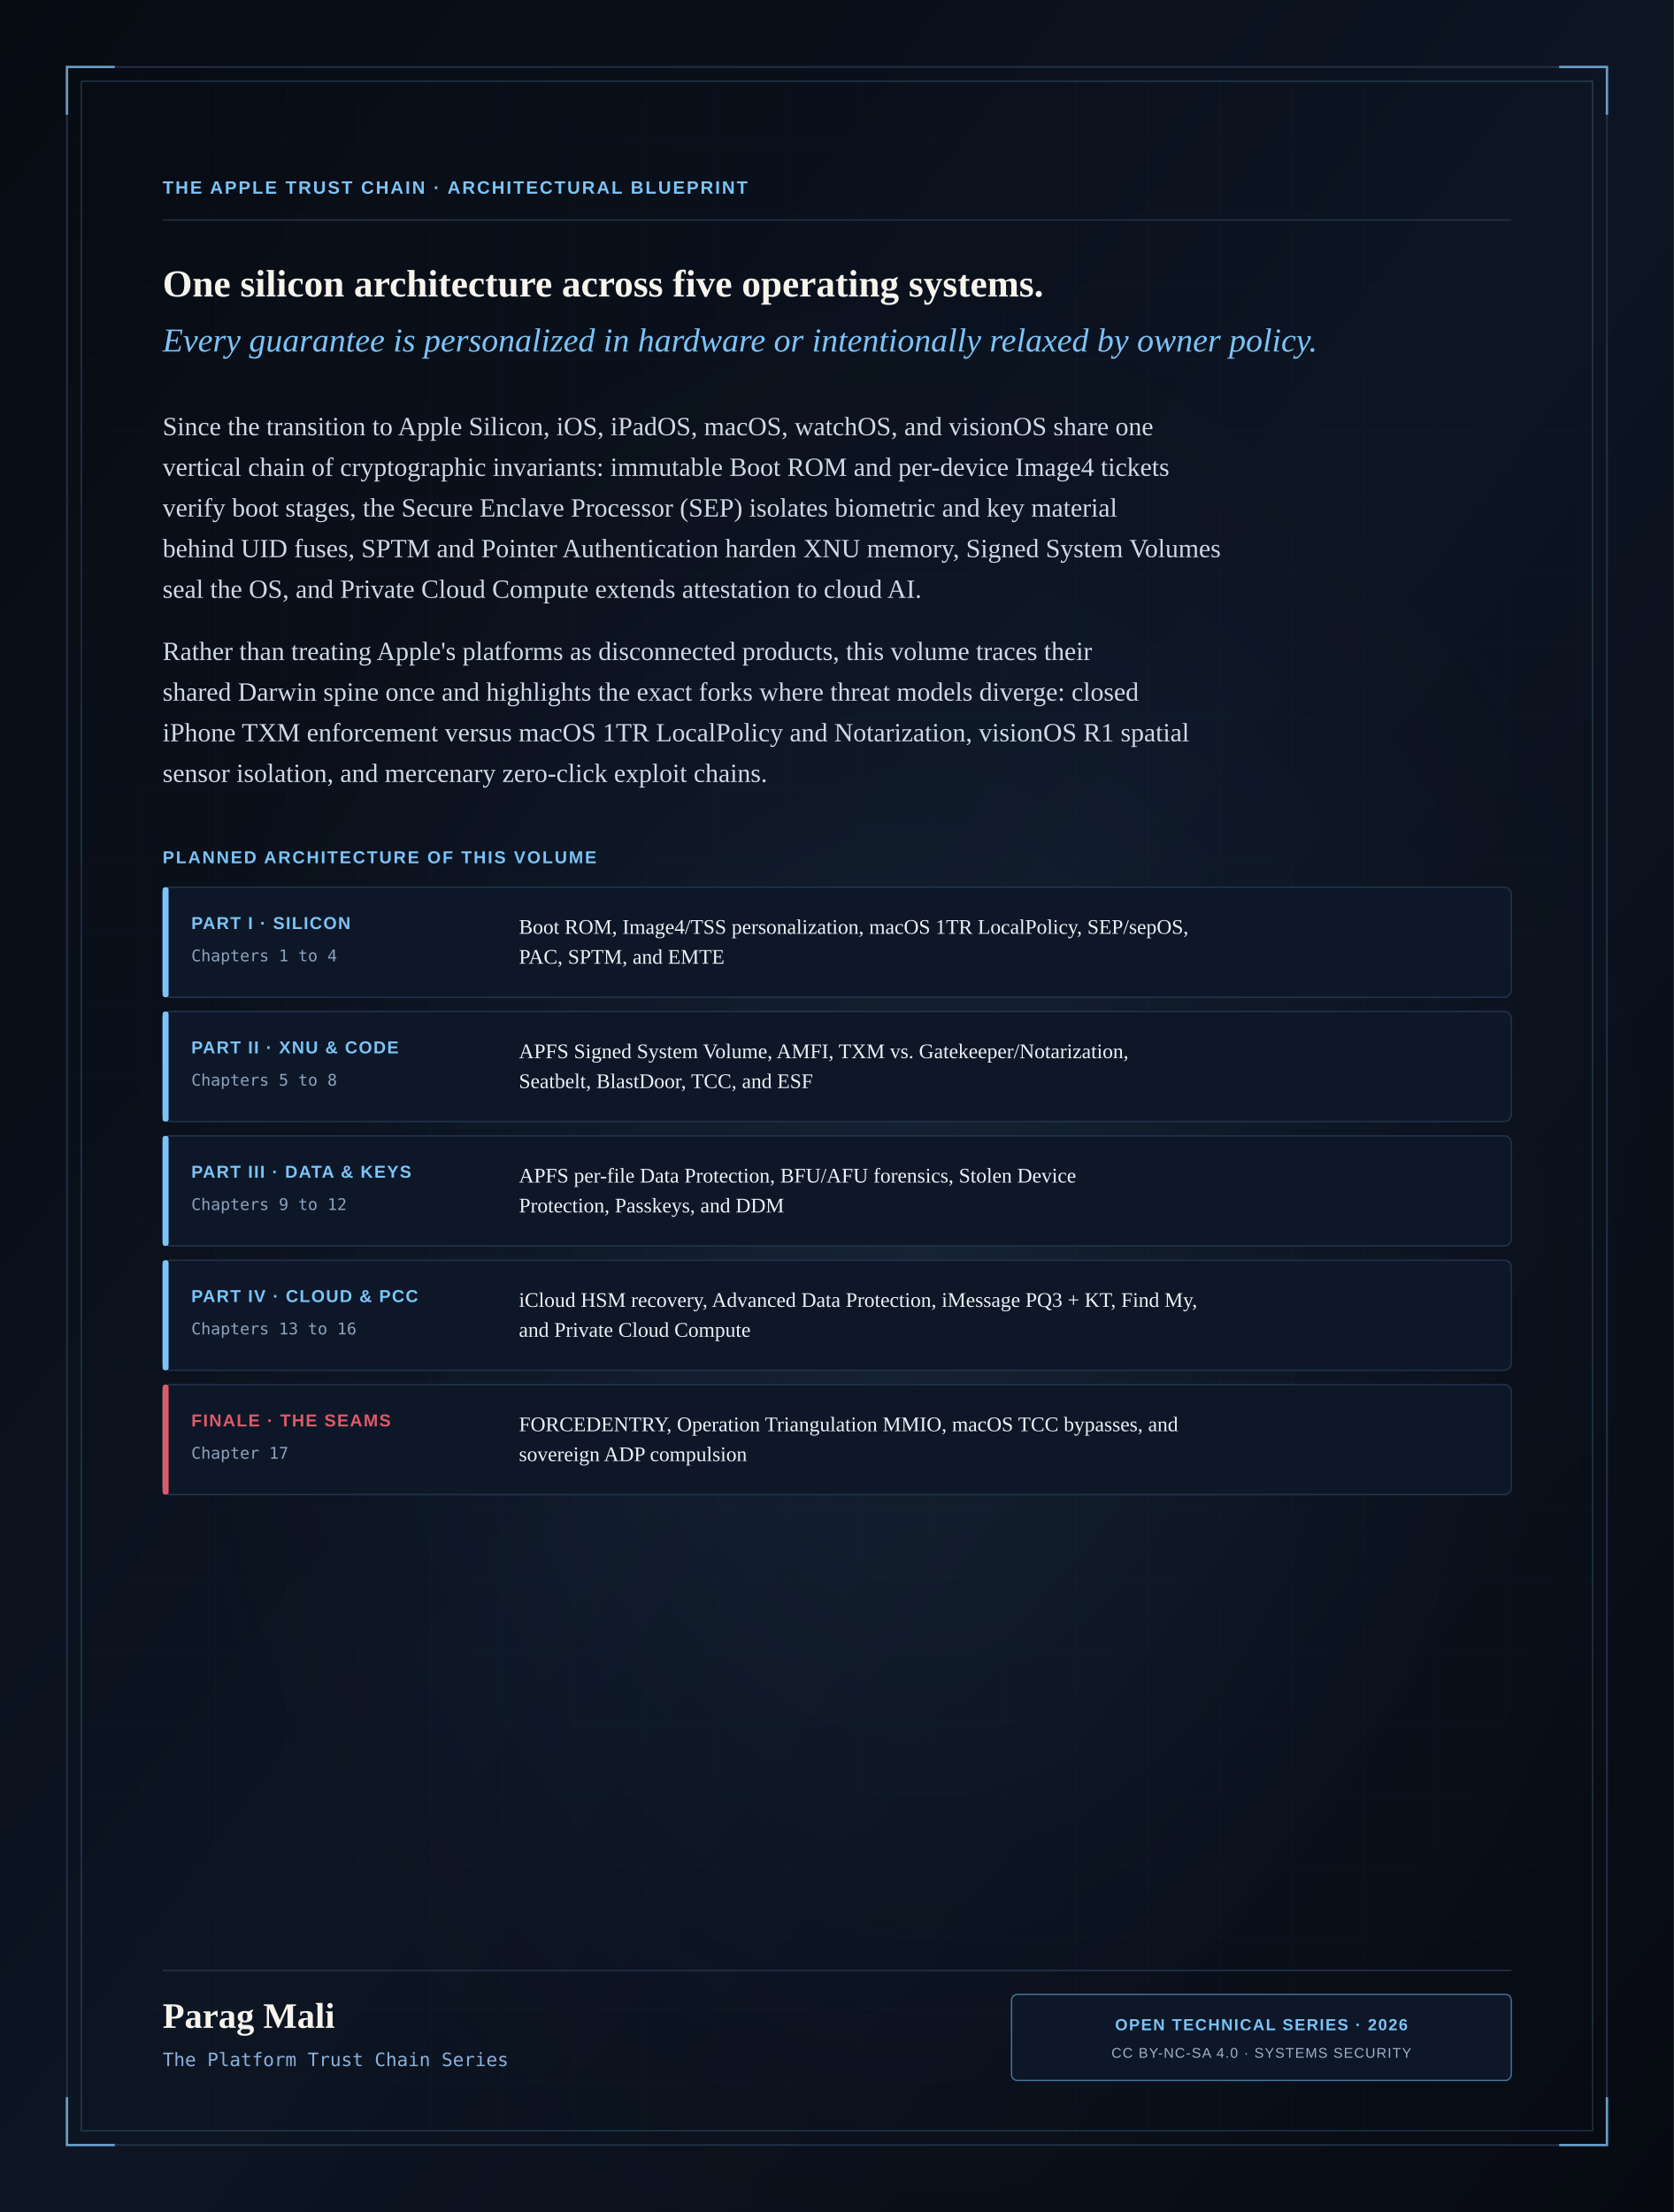
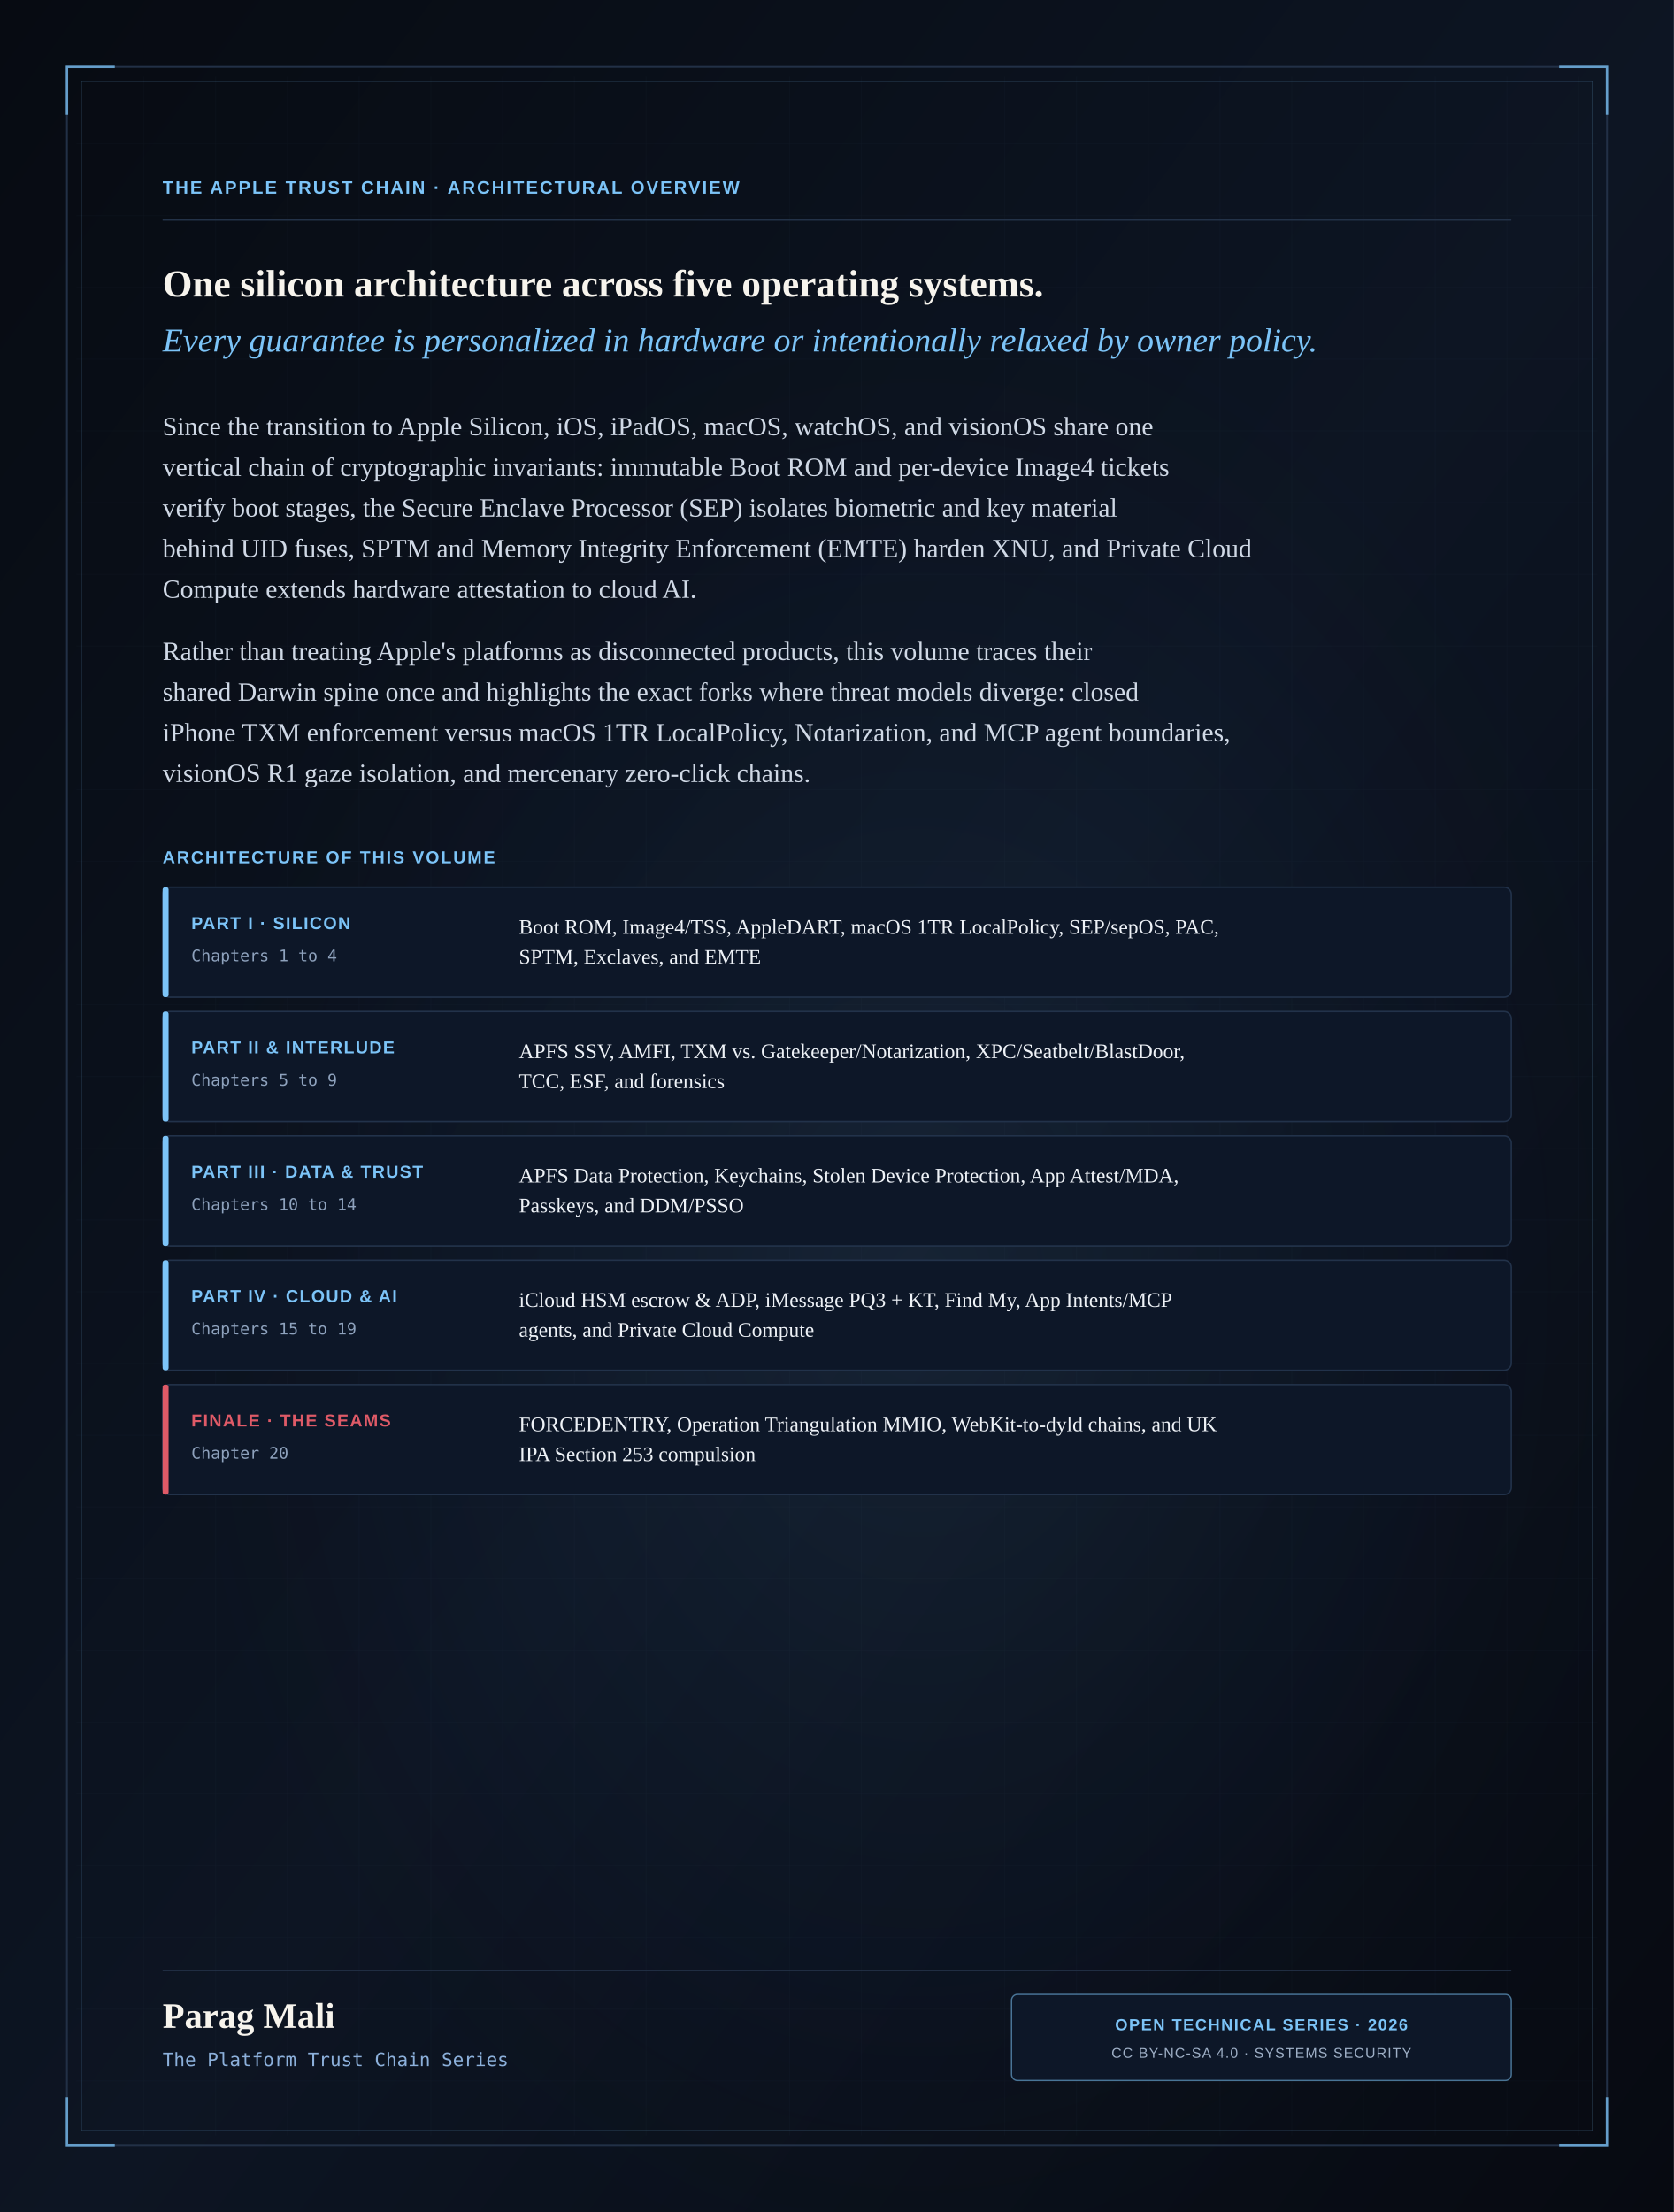
<svg xmlns="http://www.w3.org/2000/svg" viewBox="0 0 1400 1850" width="1400" height="1850">
  <defs>
    <linearGradient id="bgGrad" x1="0%" y1="0%" x2="100%" y2="100%">
      <stop offset="0%" stop-color="#070b12" />
      <stop offset="52%" stop-color="#0d1523" />
      <stop offset="100%" stop-color="#070a11" />
    </linearGradient>
    <radialGradient id="accGlow" cx="55%" cy="58%" r="48%">
      <stop offset="0%" stop-color="#7cc4f8" stop-opacity="0.09" />
      <stop offset="65%" stop-color="#2b4c7e" stop-opacity="0.05" />
      <stop offset="100%" stop-color="#070b12" stop-opacity="0.0" />
    </radialGradient>
    <linearGradient id="accRule" x1="0%" y1="0%" x2="100%" y2="0%">
      <stop offset="0%" stop-color="#7cc4f8" stop-opacity="0.95" />
      <stop offset="65%" stop-color="#7cc4f8" stop-opacity="0.35" />
      <stop offset="100%" stop-color="#7cc4f8" stop-opacity="0.0" />
    </linearGradient>
    <pattern id="archGrid" width="60" height="60" patternUnits="userSpaceOnUse">
      <path d="M 60 0 L 0 0 0 60" fill="none" stroke="#8fa8c8" stroke-width="0.6" stroke-opacity="0.045" />
    </pattern>
  </defs>
  <rect x="0" y="0" width="1400" height="1850" fill="url(#bgGrad)" />
  <rect x="0" y="0" width="1400" height="1850" fill="url(#accGlow)" />
  <rect x="64" y="64" width="1272" height="1722" fill="url(#archGrid)" />
  <rect x="56" y="56" width="1288" height="1738" fill="none" stroke="#223046" stroke-width="1.5" />
  <rect x="68" y="68" width="1264" height="1714" fill="none" stroke="#7cc4f8" stroke-width="0.8" stroke-opacity="0.30" />
  <path d="M 56 96 L 56 56 L 96 56 M 1304 56 L 1344 56 L 1344 96 M 56 1754 L 56 1794 L 96 1794 M 1304 1794 L 1344 1794 L 1344 1754" fill="none" stroke="#7cc4f8" stroke-width="2.0" stroke-opacity="0.75" />
-   <text x="136" y="162" font-family="-apple-system, BlinkMacSystemFont, &quot;Helvetica Neue&quot;, Arial, sans-serif" font-size="15" font-weight="600" letter-spacing="1.5px" fill="#7cc4f8" text-anchor="start">THE APPLE TRUST CHAIN  ·  ARCHITECTURAL BLUEPRINT</text>
+   <text x="136" y="162" font-family="-apple-system, BlinkMacSystemFont, &quot;Helvetica Neue&quot;, Arial, sans-serif" font-size="15" font-weight="600" letter-spacing="1.5px" fill="#7cc4f8" text-anchor="start">THE APPLE TRUST CHAIN  ·  ARCHITECTURAL OVERVIEW</text>
  <line x1="136" y1="184" x2="1264" y2="184" stroke="#233248" stroke-width="1.2" />
  <text x="136" y="248" font-family="Georgia, Baskerville, &quot;Times New Roman&quot;, serif" font-size="32" font-weight="700" fill="#f7f4ed" text-anchor="start">One silicon architecture across five operating systems.</text>
  <text x="136" y="294" font-family="Georgia, Baskerville, &quot;Times New Roman&quot;, serif" font-size="28" font-weight="400" font-style="italic" fill="#7cc4f8" text-anchor="start">Every guarantee is personalized in hardware or intentionally relaxed by owner policy.</text>
  <text x="136" y="364" font-family="Georgia, Baskerville, &quot;Times New Roman&quot;, serif" font-size="22.0" font-weight="400" fill="#d0d9e6" text-anchor="start">Since the transition to Apple Silicon, iOS, iPadOS, macOS, watchOS, and visionOS share one</text>
  <text x="136" y="398" font-family="Georgia, Baskerville, &quot;Times New Roman&quot;, serif" font-size="22.0" font-weight="400" fill="#d0d9e6" text-anchor="start">vertical chain of cryptographic invariants: immutable Boot ROM and per-device Image4 tickets</text>
  <text x="136" y="432" font-family="Georgia, Baskerville, &quot;Times New Roman&quot;, serif" font-size="22.0" font-weight="400" fill="#d0d9e6" text-anchor="start">verify boot stages, the Secure Enclave Processor (SEP) isolates biometric and key material</text>
-   <text x="136" y="466" font-family="Georgia, Baskerville, &quot;Times New Roman&quot;, serif" font-size="22.0" font-weight="400" fill="#d0d9e6" text-anchor="start">behind UID fuses, SPTM and Pointer Authentication harden XNU memory, Signed System Volumes</text>
-   <text x="136" y="500" font-family="Georgia, Baskerville, &quot;Times New Roman&quot;, serif" font-size="22.0" font-weight="400" fill="#d0d9e6" text-anchor="start">seal the OS, and Private Cloud Compute extends attestation to cloud AI.</text>
+   <text x="136" y="466" font-family="Georgia, Baskerville, &quot;Times New Roman&quot;, serif" font-size="22.0" font-weight="400" fill="#d0d9e6" text-anchor="start">behind UID fuses, SPTM and Memory Integrity Enforcement (EMTE) harden XNU, and Private Cloud</text>
+   <text x="136" y="500" font-family="Georgia, Baskerville, &quot;Times New Roman&quot;, serif" font-size="22.0" font-weight="400" fill="#d0d9e6" text-anchor="start">Compute extends hardware attestation to cloud AI.</text>
  <text x="136" y="552" font-family="Georgia, Baskerville, &quot;Times New Roman&quot;, serif" font-size="22.0" font-weight="400" fill="#d0d9e6" text-anchor="start">Rather than treating Apple's platforms as disconnected products, this volume traces their</text>
  <text x="136" y="586" font-family="Georgia, Baskerville, &quot;Times New Roman&quot;, serif" font-size="22.0" font-weight="400" fill="#d0d9e6" text-anchor="start">shared Darwin spine once and highlights the exact forks where threat models diverge: closed</text>
-   <text x="136" y="620" font-family="Georgia, Baskerville, &quot;Times New Roman&quot;, serif" font-size="22.0" font-weight="400" fill="#d0d9e6" text-anchor="start">iPhone TXM enforcement versus macOS 1TR LocalPolicy and Notarization, visionOS R1 spatial</text>
-   <text x="136" y="654" font-family="Georgia, Baskerville, &quot;Times New Roman&quot;, serif" font-size="22.0" font-weight="400" fill="#d0d9e6" text-anchor="start">sensor isolation, and mercenary zero-click exploit chains.</text>
-   <text x="136" y="722" font-family="-apple-system, BlinkMacSystemFont, &quot;Helvetica Neue&quot;, Arial, sans-serif" font-size="14.5" font-weight="700" letter-spacing="1.4px" fill="#7cc4f8" text-anchor="start">PLANNED ARCHITECTURE OF THIS VOLUME</text>
+   <text x="136" y="620" font-family="Georgia, Baskerville, &quot;Times New Roman&quot;, serif" font-size="22.0" font-weight="400" fill="#d0d9e6" text-anchor="start">iPhone TXM enforcement versus macOS 1TR LocalPolicy, Notarization, and MCP agent boundaries,</text>
+   <text x="136" y="654" font-family="Georgia, Baskerville, &quot;Times New Roman&quot;, serif" font-size="22.0" font-weight="400" fill="#d0d9e6" text-anchor="start">visionOS R1 gaze isolation, and mercenary zero-click chains.</text>
+   <text x="136" y="722" font-family="-apple-system, BlinkMacSystemFont, &quot;Helvetica Neue&quot;, Arial, sans-serif" font-size="14.5" font-weight="700" letter-spacing="1.4px" fill="#7cc4f8" text-anchor="start">ARCHITECTURE OF THIS VOLUME</text>
  <rect x="136" y="742" width="1128" height="92" rx="6" fill="#0d1728" stroke="#22324a" stroke-width="1.2" />
  <rect x="136" y="742" width="5" height="92" rx="2" fill="#7cc4f8" />
  <text x="160" y="777" font-family="-apple-system, BlinkMacSystemFont, &quot;Helvetica Neue&quot;, Arial, sans-serif" font-size="14.5" font-weight="700" letter-spacing="1.0px" fill="#7cc4f8" text-anchor="start">PART I · SILICON</text>
  <text x="160" y="804" font-family="ui-monospace, &quot;SFMono-Regular&quot;, Menlo, Consolas, monospace" font-size="13.5" font-weight="400" fill="#8ea2bd" text-anchor="start">Chapters 1 to 4</text>
-   <text x="434" y="781" font-family="Georgia, Baskerville, &quot;Times New Roman&quot;, serif" font-size="17.4" font-weight="400" fill="#eef2f7" text-anchor="start">Boot ROM, Image4/TSS personalization, macOS 1TR LocalPolicy, SEP/sepOS,</text>
-   <text x="434" y="806" font-family="Georgia, Baskerville, &quot;Times New Roman&quot;, serif" font-size="17.4" font-weight="400" fill="#eef2f7" text-anchor="start">PAC, SPTM, and EMTE</text>
+   <text x="434" y="781" font-family="Georgia, Baskerville, &quot;Times New Roman&quot;, serif" font-size="17.4" font-weight="400" fill="#eef2f7" text-anchor="start">Boot ROM, Image4/TSS, AppleDART, macOS 1TR LocalPolicy, SEP/sepOS, PAC,</text>
+   <text x="434" y="806" font-family="Georgia, Baskerville, &quot;Times New Roman&quot;, serif" font-size="17.4" font-weight="400" fill="#eef2f7" text-anchor="start">SPTM, Exclaves, and EMTE</text>
  <rect x="136" y="846" width="1128" height="92" rx="6" fill="#0d1728" stroke="#22324a" stroke-width="1.2" />
  <rect x="136" y="846" width="5" height="92" rx="2" fill="#7cc4f8" />
-   <text x="160" y="881" font-family="-apple-system, BlinkMacSystemFont, &quot;Helvetica Neue&quot;, Arial, sans-serif" font-size="14.5" font-weight="700" letter-spacing="1.0px" fill="#7cc4f8" text-anchor="start">PART II · XNU &amp; CODE</text>
-   <text x="160" y="908" font-family="ui-monospace, &quot;SFMono-Regular&quot;, Menlo, Consolas, monospace" font-size="13.5" font-weight="400" fill="#8ea2bd" text-anchor="start">Chapters 5 to 8</text>
-   <text x="434" y="885" font-family="Georgia, Baskerville, &quot;Times New Roman&quot;, serif" font-size="17.4" font-weight="400" fill="#eef2f7" text-anchor="start">APFS Signed System Volume, AMFI, TXM vs. Gatekeeper/Notarization,</text>
-   <text x="434" y="910" font-family="Georgia, Baskerville, &quot;Times New Roman&quot;, serif" font-size="17.4" font-weight="400" fill="#eef2f7" text-anchor="start">Seatbelt, BlastDoor, TCC, and ESF</text>
+   <text x="160" y="881" font-family="-apple-system, BlinkMacSystemFont, &quot;Helvetica Neue&quot;, Arial, sans-serif" font-size="14.5" font-weight="700" letter-spacing="1.0px" fill="#7cc4f8" text-anchor="start">PART II &amp; INTERLUDE</text>
+   <text x="160" y="908" font-family="ui-monospace, &quot;SFMono-Regular&quot;, Menlo, Consolas, monospace" font-size="13.5" font-weight="400" fill="#8ea2bd" text-anchor="start">Chapters 5 to 9</text>
+   <text x="434" y="885" font-family="Georgia, Baskerville, &quot;Times New Roman&quot;, serif" font-size="17.4" font-weight="400" fill="#eef2f7" text-anchor="start">APFS SSV, AMFI, TXM vs. Gatekeeper/Notarization, XPC/Seatbelt/BlastDoor,</text>
+   <text x="434" y="910" font-family="Georgia, Baskerville, &quot;Times New Roman&quot;, serif" font-size="17.4" font-weight="400" fill="#eef2f7" text-anchor="start">TCC, ESF, and forensics</text>
  <rect x="136" y="950" width="1128" height="92" rx="6" fill="#0d1728" stroke="#22324a" stroke-width="1.2" />
  <rect x="136" y="950" width="5" height="92" rx="2" fill="#7cc4f8" />
-   <text x="160" y="985" font-family="-apple-system, BlinkMacSystemFont, &quot;Helvetica Neue&quot;, Arial, sans-serif" font-size="14.5" font-weight="700" letter-spacing="1.0px" fill="#7cc4f8" text-anchor="start">PART III · DATA &amp; KEYS</text>
-   <text x="160" y="1012" font-family="ui-monospace, &quot;SFMono-Regular&quot;, Menlo, Consolas, monospace" font-size="13.5" font-weight="400" fill="#8ea2bd" text-anchor="start">Chapters 9 to 12</text>
-   <text x="434" y="989" font-family="Georgia, Baskerville, &quot;Times New Roman&quot;, serif" font-size="17.4" font-weight="400" fill="#eef2f7" text-anchor="start">APFS per-file Data Protection, BFU/AFU forensics, Stolen Device</text>
-   <text x="434" y="1014" font-family="Georgia, Baskerville, &quot;Times New Roman&quot;, serif" font-size="17.4" font-weight="400" fill="#eef2f7" text-anchor="start">Protection, Passkeys, and DDM</text>
+   <text x="160" y="985" font-family="-apple-system, BlinkMacSystemFont, &quot;Helvetica Neue&quot;, Arial, sans-serif" font-size="14.5" font-weight="700" letter-spacing="1.0px" fill="#7cc4f8" text-anchor="start">PART III · DATA &amp; TRUST</text>
+   <text x="160" y="1012" font-family="ui-monospace, &quot;SFMono-Regular&quot;, Menlo, Consolas, monospace" font-size="13.5" font-weight="400" fill="#8ea2bd" text-anchor="start">Chapters 10 to 14</text>
+   <text x="434" y="989" font-family="Georgia, Baskerville, &quot;Times New Roman&quot;, serif" font-size="17.4" font-weight="400" fill="#eef2f7" text-anchor="start">APFS Data Protection, Keychains, Stolen Device Protection, App Attest/MDA,</text>
+   <text x="434" y="1014" font-family="Georgia, Baskerville, &quot;Times New Roman&quot;, serif" font-size="17.4" font-weight="400" fill="#eef2f7" text-anchor="start">Passkeys, and DDM/PSSO</text>
  <rect x="136" y="1054" width="1128" height="92" rx="6" fill="#0d1728" stroke="#22324a" stroke-width="1.2" />
  <rect x="136" y="1054" width="5" height="92" rx="2" fill="#7cc4f8" />
-   <text x="160" y="1089" font-family="-apple-system, BlinkMacSystemFont, &quot;Helvetica Neue&quot;, Arial, sans-serif" font-size="14.5" font-weight="700" letter-spacing="1.0px" fill="#7cc4f8" text-anchor="start">PART IV · CLOUD &amp; PCC</text>
-   <text x="160" y="1116" font-family="ui-monospace, &quot;SFMono-Regular&quot;, Menlo, Consolas, monospace" font-size="13.5" font-weight="400" fill="#8ea2bd" text-anchor="start">Chapters 13 to 16</text>
-   <text x="434" y="1093" font-family="Georgia, Baskerville, &quot;Times New Roman&quot;, serif" font-size="17.4" font-weight="400" fill="#eef2f7" text-anchor="start">iCloud HSM recovery, Advanced Data Protection, iMessage PQ3 + KT, Find My,</text>
-   <text x="434" y="1118" font-family="Georgia, Baskerville, &quot;Times New Roman&quot;, serif" font-size="17.4" font-weight="400" fill="#eef2f7" text-anchor="start">and Private Cloud Compute</text>
+   <text x="160" y="1089" font-family="-apple-system, BlinkMacSystemFont, &quot;Helvetica Neue&quot;, Arial, sans-serif" font-size="14.5" font-weight="700" letter-spacing="1.0px" fill="#7cc4f8" text-anchor="start">PART IV · CLOUD &amp; AI</text>
+   <text x="160" y="1116" font-family="ui-monospace, &quot;SFMono-Regular&quot;, Menlo, Consolas, monospace" font-size="13.5" font-weight="400" fill="#8ea2bd" text-anchor="start">Chapters 15 to 19</text>
+   <text x="434" y="1093" font-family="Georgia, Baskerville, &quot;Times New Roman&quot;, serif" font-size="17.4" font-weight="400" fill="#eef2f7" text-anchor="start">iCloud HSM escrow &amp; ADP, iMessage PQ3 + KT, Find My, App Intents/MCP</text>
+   <text x="434" y="1118" font-family="Georgia, Baskerville, &quot;Times New Roman&quot;, serif" font-size="17.4" font-weight="400" fill="#eef2f7" text-anchor="start">agents, and Private Cloud Compute</text>
  <rect x="136" y="1158" width="1128" height="92" rx="6" fill="#0d1728" stroke="#22324a" stroke-width="1.2" />
  <rect x="136" y="1158" width="5" height="92" rx="2" fill="#df5a67" />
  <text x="160" y="1193" font-family="-apple-system, BlinkMacSystemFont, &quot;Helvetica Neue&quot;, Arial, sans-serif" font-size="14.5" font-weight="700" letter-spacing="1.0px" fill="#df5a67" text-anchor="start">FINALE · THE SEAMS</text>
-   <text x="160" y="1220" font-family="ui-monospace, &quot;SFMono-Regular&quot;, Menlo, Consolas, monospace" font-size="13.5" font-weight="400" fill="#8ea2bd" text-anchor="start">Chapter 17</text>
-   <text x="434" y="1197" font-family="Georgia, Baskerville, &quot;Times New Roman&quot;, serif" font-size="17.4" font-weight="400" fill="#eef2f7" text-anchor="start">FORCEDENTRY, Operation Triangulation MMIO, macOS TCC bypasses, and</text>
-   <text x="434" y="1222" font-family="Georgia, Baskerville, &quot;Times New Roman&quot;, serif" font-size="17.4" font-weight="400" fill="#eef2f7" text-anchor="start">sovereign ADP compulsion</text>
+   <text x="160" y="1220" font-family="ui-monospace, &quot;SFMono-Regular&quot;, Menlo, Consolas, monospace" font-size="13.5" font-weight="400" fill="#8ea2bd" text-anchor="start">Chapter 20</text>
+   <text x="434" y="1197" font-family="Georgia, Baskerville, &quot;Times New Roman&quot;, serif" font-size="17.4" font-weight="400" fill="#eef2f7" text-anchor="start">FORCEDENTRY, Operation Triangulation MMIO, WebKit-to-dyld chains, and UK</text>
+   <text x="434" y="1222" font-family="Georgia, Baskerville, &quot;Times New Roman&quot;, serif" font-size="17.4" font-weight="400" fill="#eef2f7" text-anchor="start">IPA Section 253 compulsion</text>
  <line x1="136" y1="1648" x2="1264" y2="1648" stroke="#233248" stroke-width="1.2" />
  <text x="136" y="1696" font-family="Georgia, Baskerville, &quot;Times New Roman&quot;, serif" font-size="30" font-weight="700" fill="#f7f4ed" text-anchor="start">Parag Mali</text>
  <text x="136" y="1728" font-family="ui-monospace, &quot;SFMono-Regular&quot;, Menlo, Consolas, monospace" font-size="15.5" font-weight="400" fill="#8cb0db" text-anchor="start">The Platform Trust Chain Series</text>
  <rect x="846" y="1668" width="418" height="72" rx="5" fill="#0d1728" stroke="#7cc4f8" stroke-width="1.1" stroke-opacity="0.55" />
  <text x="1055.0" y="1698" font-family="-apple-system, BlinkMacSystemFont, &quot;Helvetica Neue&quot;, Arial, sans-serif" font-size="13.5" font-weight="700" letter-spacing="1.1px" fill="#7cc4f8" text-anchor="middle">OPEN TECHNICAL SERIES  ·  2026</text>
  <text x="1055.0" y="1721" font-family="-apple-system, BlinkMacSystemFont, &quot;Helvetica Neue&quot;, Arial, sans-serif" font-size="11.8" font-weight="500" letter-spacing="0.8px" fill="#9fb0c7" text-anchor="middle">CC BY-NC-SA 4.0  ·  SYSTEMS SECURITY</text>
</svg>
